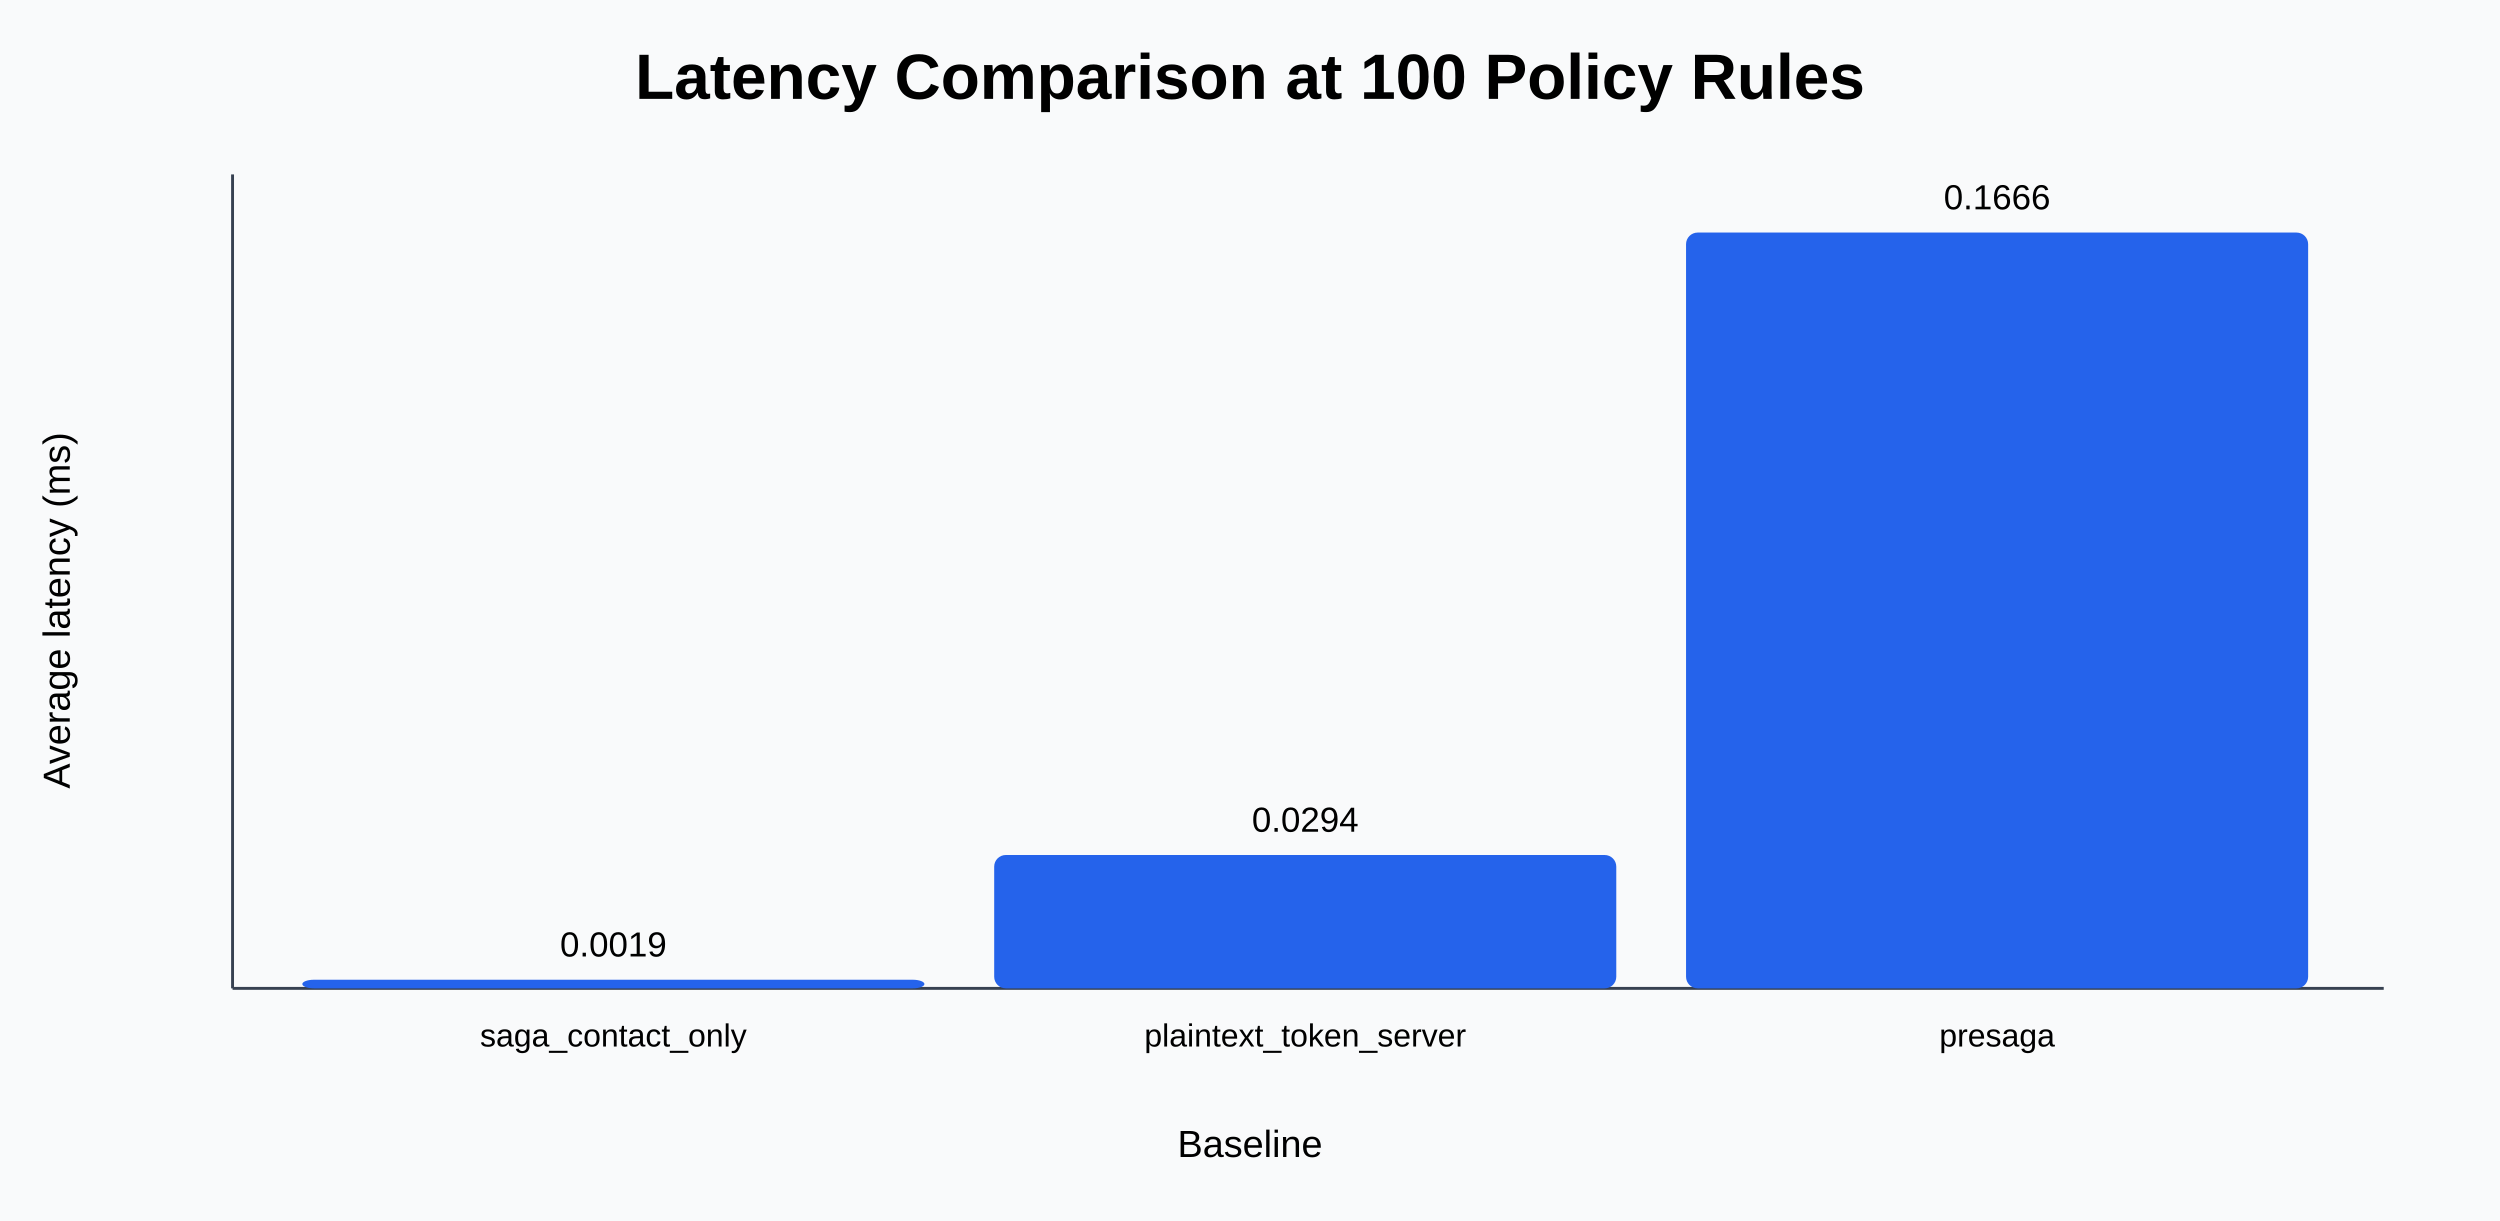
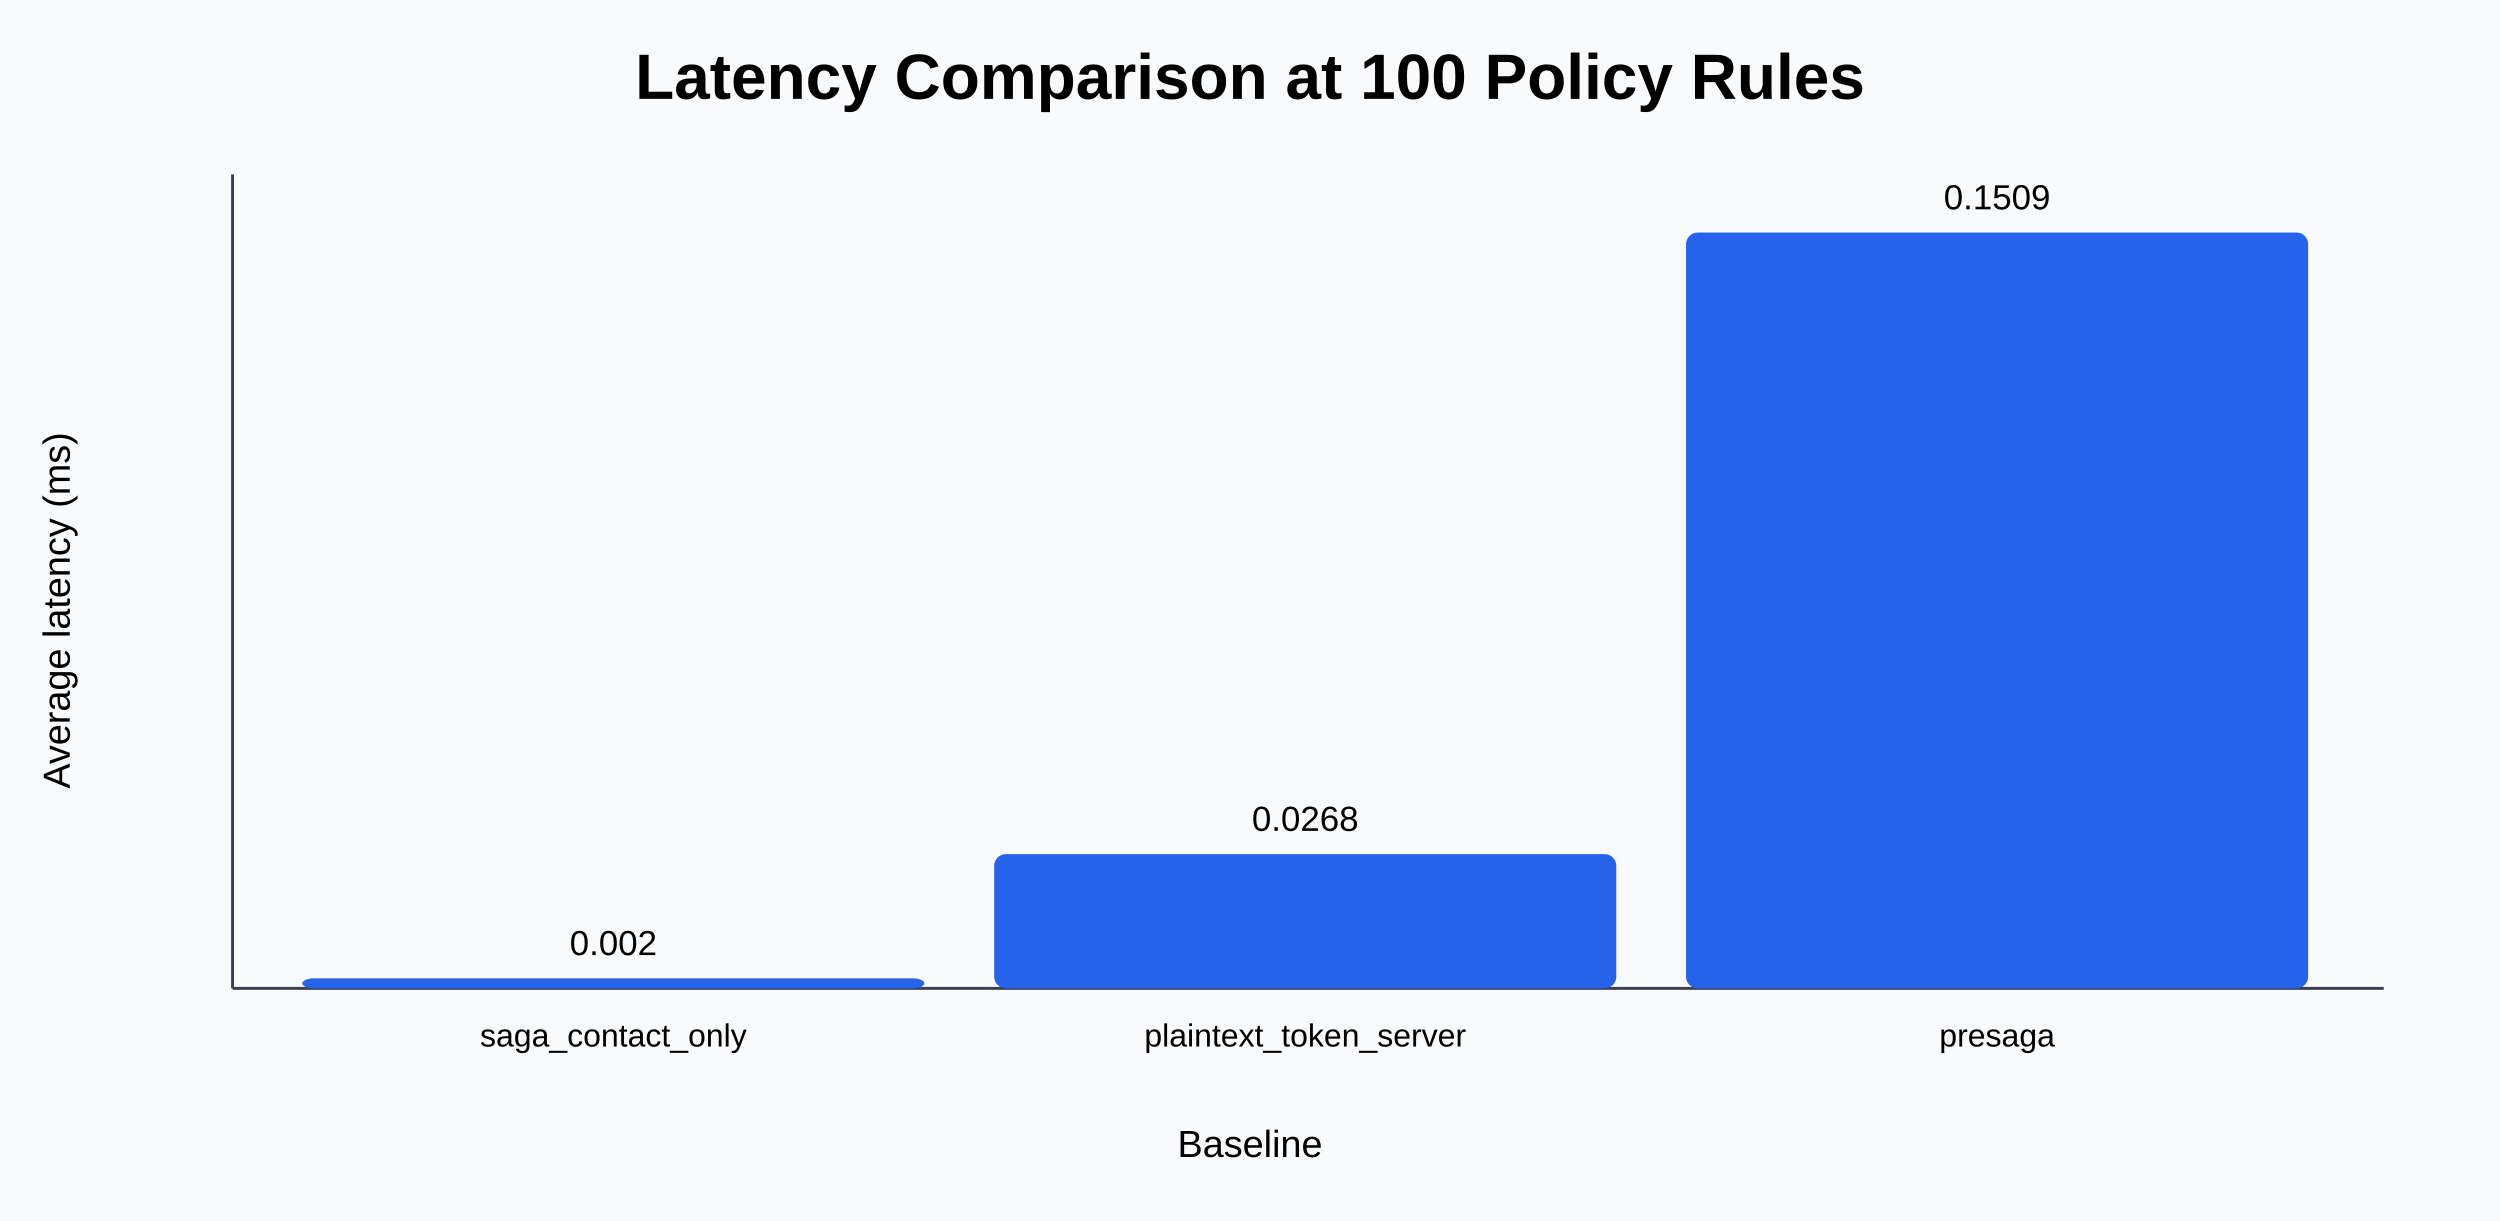
<svg xmlns="http://www.w3.org/2000/svg" width="860" height="420" viewBox="0 0 860 420">
  <rect width="100%" height="100%" fill="#f9fafb" />
  <text x="430.0" y="34" text-anchor="middle" font-family="Arial" font-size="22" font-weight="700">Latency Comparison at 100 Policy Rules</text>
  <line x1="80" y1="60" x2="80" y2="340" stroke="#374151" />
  <line x1="80" y1="340" x2="820" y2="340" stroke="#374151" />
  <text x="24" y="210.0" transform="rotate(-90 24 210.0)" text-anchor="middle" font-family="Arial" font-size="13">Average latency (ms)</text>
  <text x="430.0" y="398" text-anchor="middle" font-family="Arial" font-size="13">Baseline</text>
-   <rect x="104" y="337.03" width="214" height="2.97" fill="#2563eb" rx="4" />
-   <text x="211.0" y="329.03" text-anchor="middle" font-family="Arial" font-size="12">0.0019</text>
+   <rect x="104" y="336.55" width="214" height="3.45" fill="#2563eb" rx="4" />
+   <text x="211.0" y="328.55" text-anchor="middle" font-family="Arial" font-size="12">0.002</text>
  <text x="211.0" y="360" text-anchor="middle" font-family="Arial" font-size="11">saga_contact_only</text>
-   <rect x="342" y="294.12" width="214" height="45.88" fill="#2563eb" rx="4" />
-   <text x="449.0" y="286.12" text-anchor="middle" font-family="Arial" font-size="12">0.0294</text>
+   <rect x="342" y="293.82" width="214" height="46.18" fill="#2563eb" rx="4" />
+   <text x="449.0" y="285.82" text-anchor="middle" font-family="Arial" font-size="12">0.0268</text>
  <text x="449.0" y="360" text-anchor="middle" font-family="Arial" font-size="11">plaintext_token_server</text>
  <rect x="580" y="80.00" width="214" height="260.00" fill="#2563eb" rx="4" />
-   <text x="687.0" y="72.00" text-anchor="middle" font-family="Arial" font-size="12">0.1666</text>
+   <text x="687.0" y="72.00" text-anchor="middle" font-family="Arial" font-size="12">0.1509</text>
  <text x="687.0" y="360" text-anchor="middle" font-family="Arial" font-size="11">presaga</text>
</svg>
